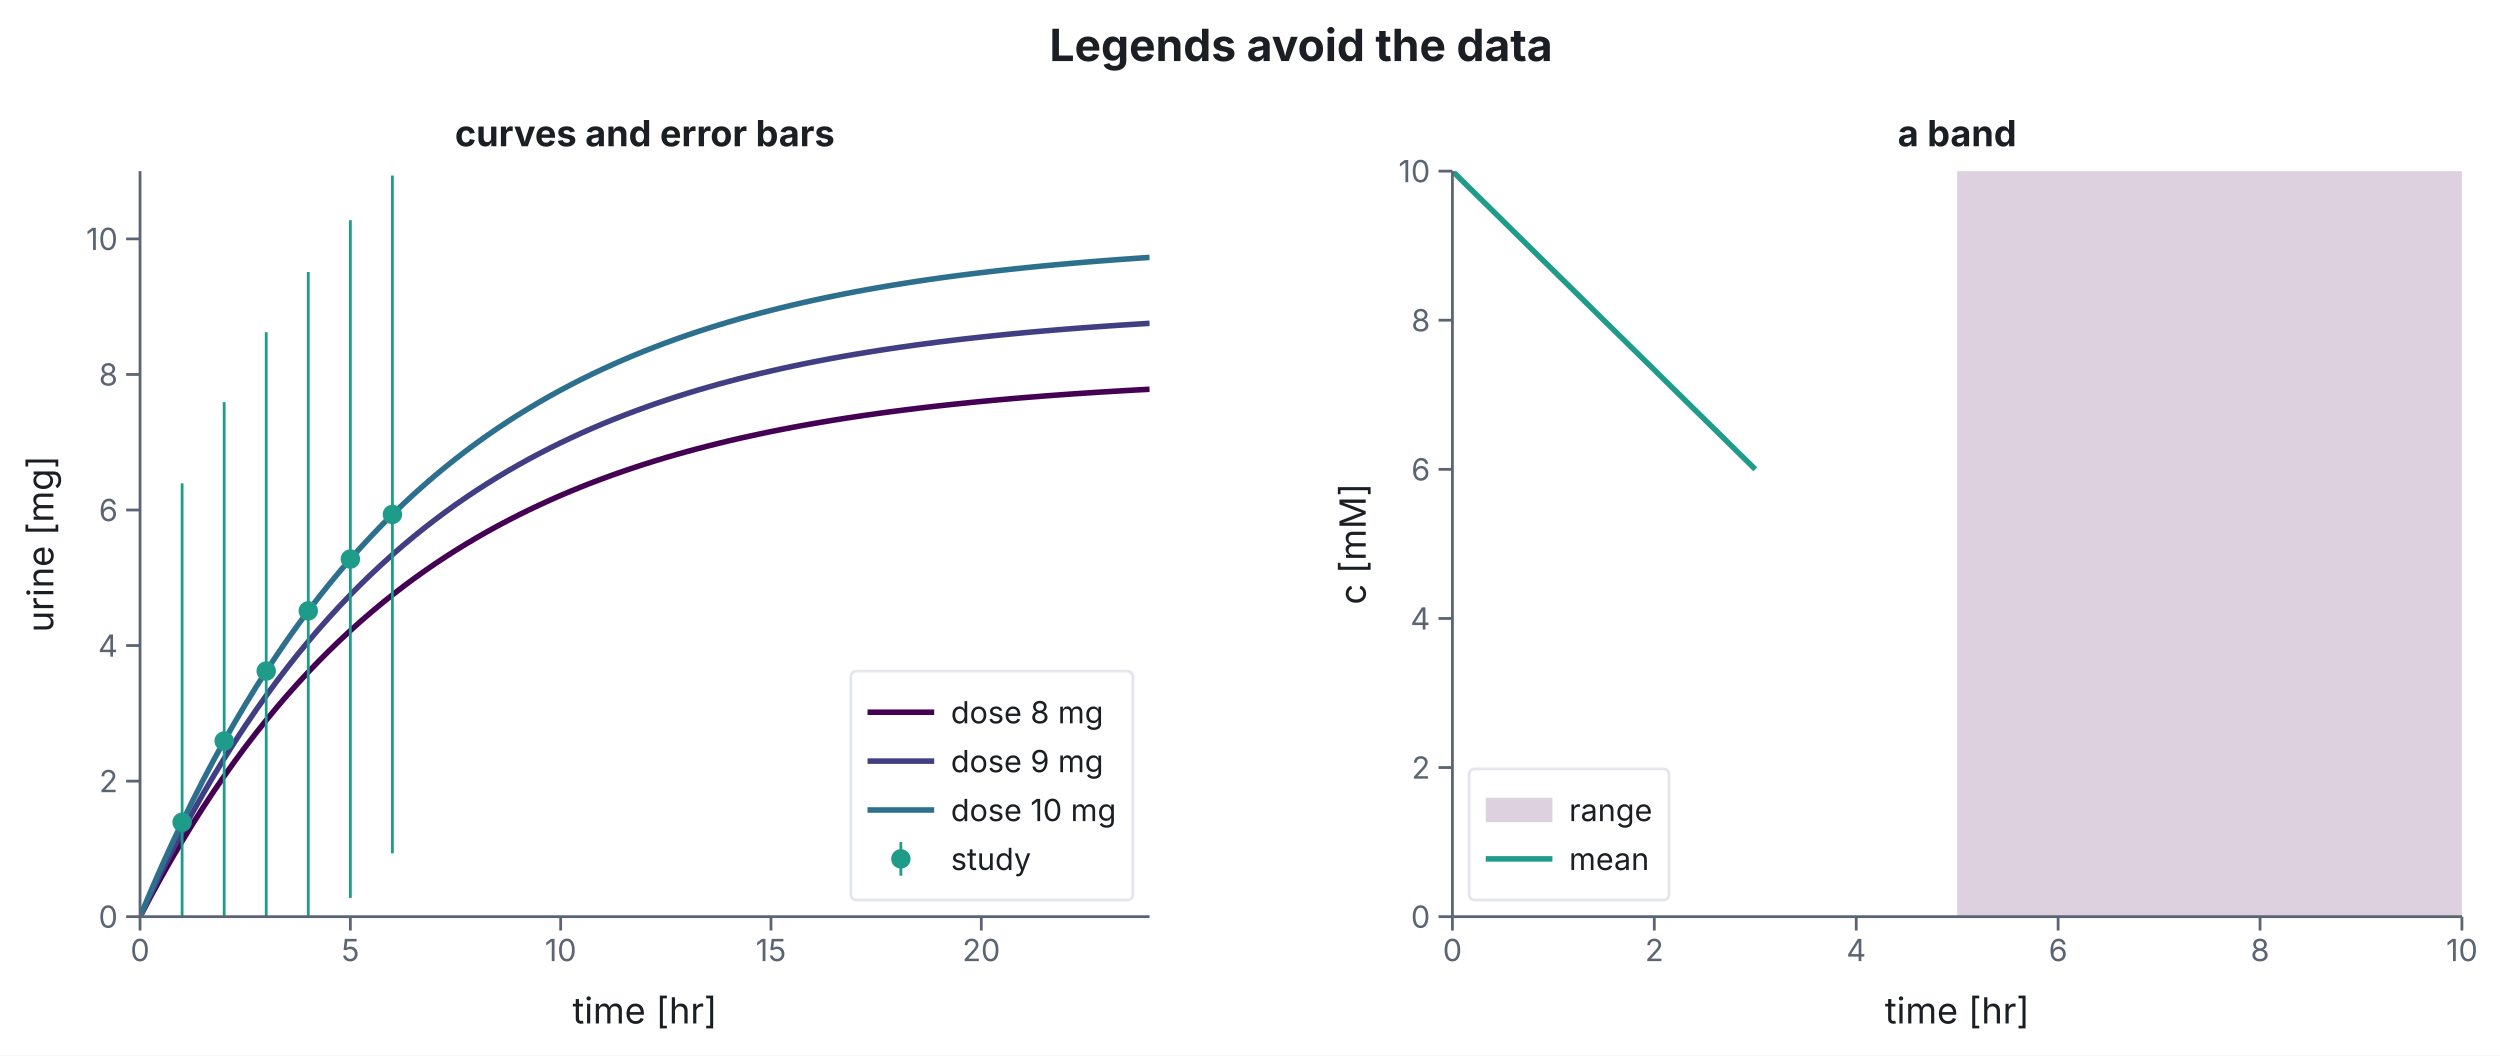
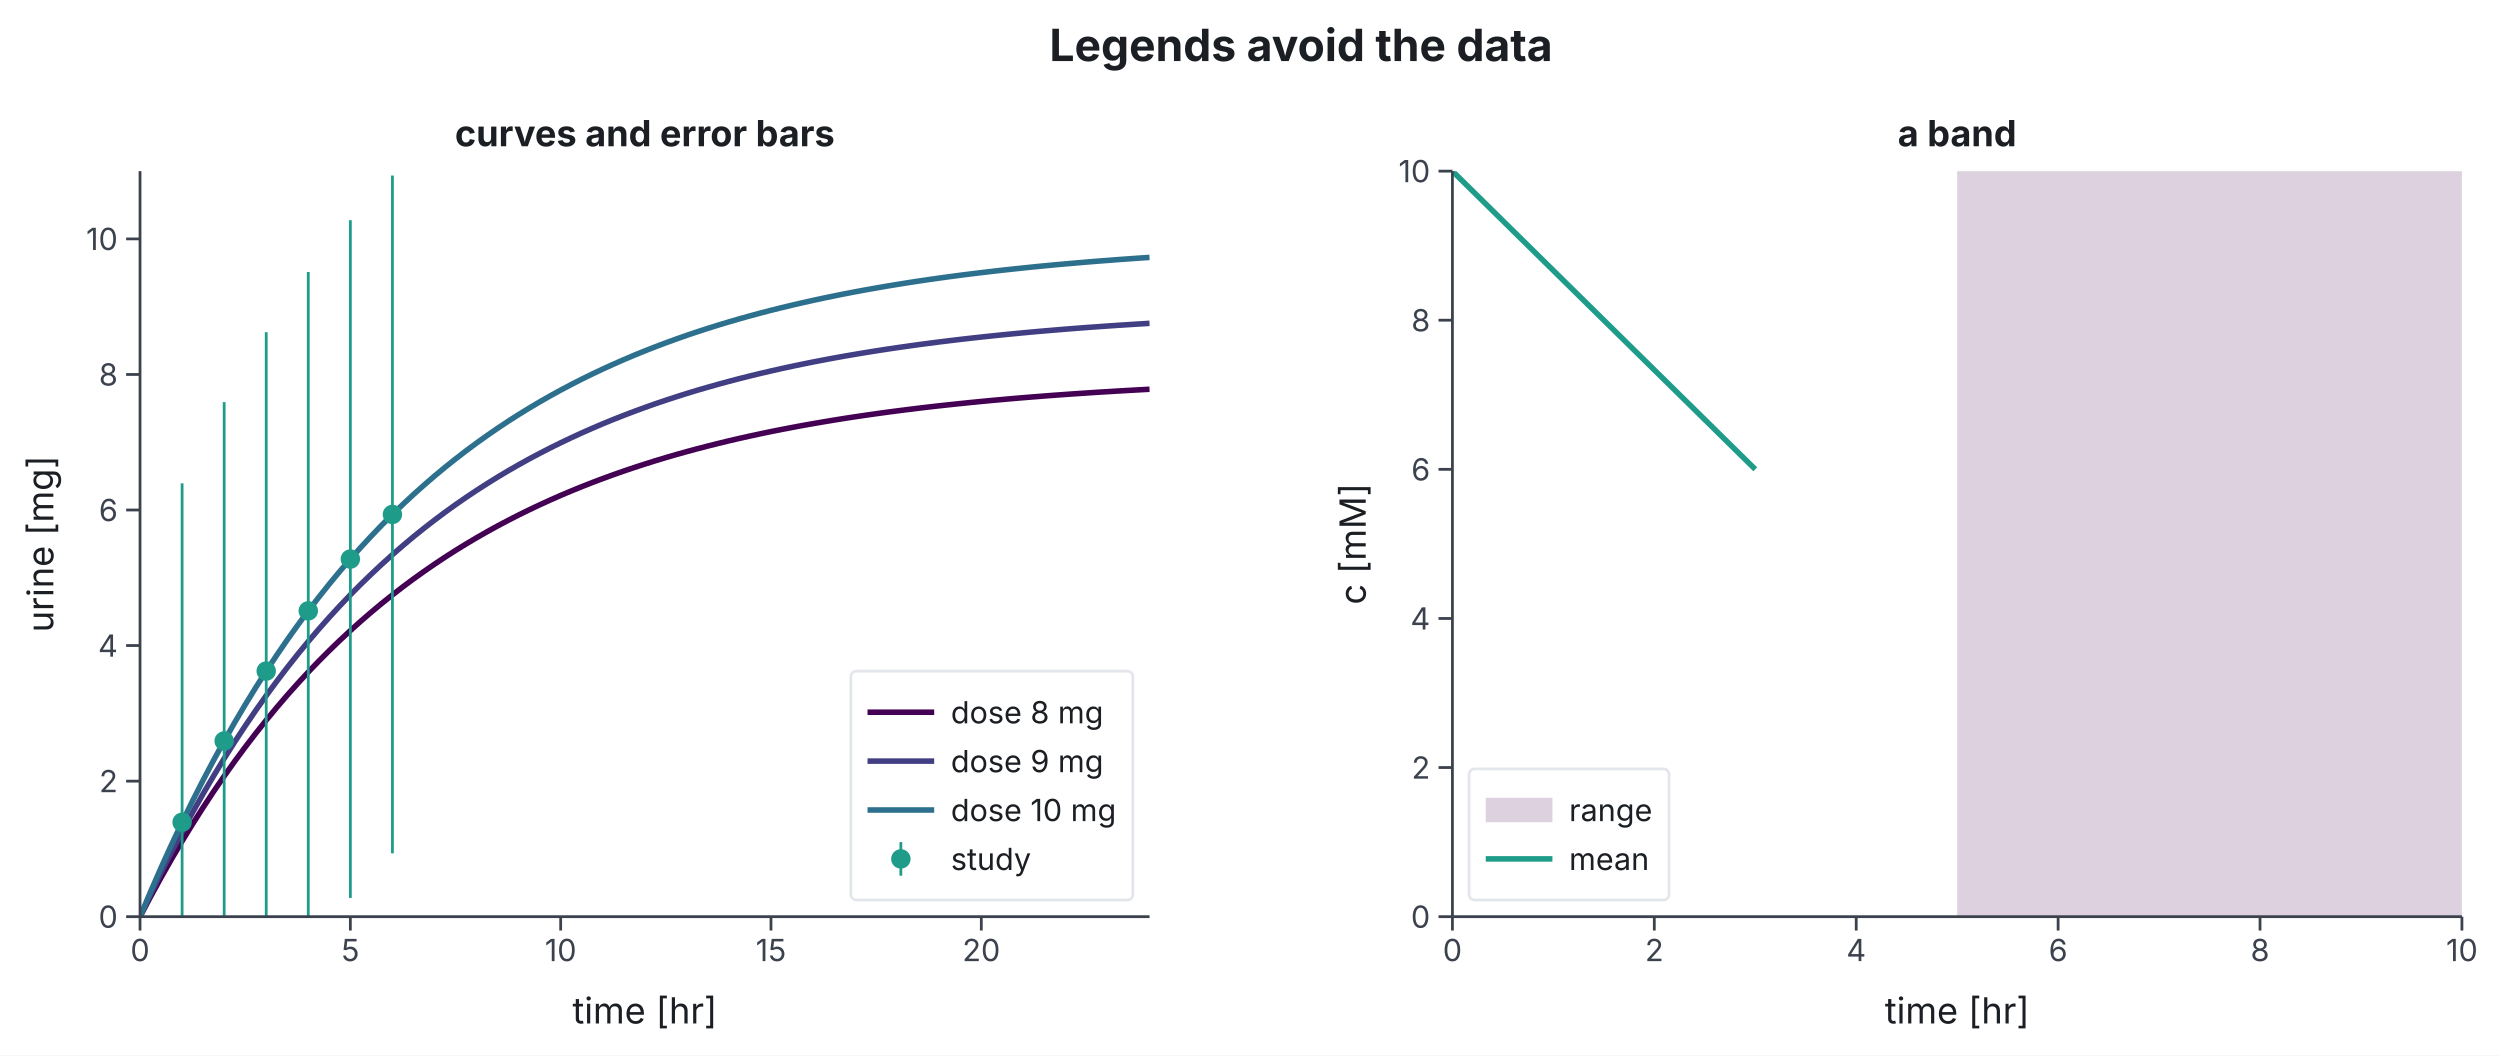
<svg xmlns="http://www.w3.org/2000/svg" width="900" height="380" viewBox="0 0 900 380" class="sbmlsim-figure" role="img" font-family="Inter, -apple-system, BlinkMacSystemFont, 'Segoe UI', Roboto, Helvetica, Arial, sans-serif">
  <defs>
-     <clipPath id="sbmlsim-8db16a0c0ce3-p0-clip-0">
+     <clipPath id="sbmlsim-39d2fe599955-p0-clip-0">
      <rect x="42.41" y="21.6" width="363.43" height="268.4" />
    </clipPath>
-     <clipPath id="sbmlsim-8db16a0c0ce3-p1-clip-0">
+     <clipPath id="sbmlsim-39d2fe599955-p1-clip-0">
      <rect x="42.42" y="21.6" width="363.43" height="268.4" />
    </clipPath>
  </defs>
  <g class="charton-background">
    <rect x="0" y="0" width="900" height="380" fill="#ffffff" />
  </g>
  <g class="sbmlsim-figure-title">
    <text x="468.35" y="16" font-size="16" font-weight="bold" text-anchor="middle" dominant-baseline="middle" fill="#1b1f24">Legends avoid the data</text>
  </g>
  <svg class="sbmlsim-plot" data-plot="urine" x="8" y="40" width="413" height="332" overflow="visible">
    <g class="charton-title">
      <text x="224.13" y="7.8" font-size="13" fill="#1b1f24" text-anchor="middle" dominant-baseline="middle" font-weight="bold">curves and error bars</text>
    </g>
-     <g class="charton-plot" clip-path="url(#sbmlsim-8db16a0c0ce3-p0-clip-0)">
+     <g class="charton-plot" clip-path="url(#sbmlsim-39d2fe599955-p0-clip-0)">
      <g class="sbmlsim-element sbmlsim-curve" data-element="dose0" data-legend="dose0">
        <g class="charton-mark charton-mark-path">
          <path d="M42.41 290L46.2 282.82L49.98 275.9L53.77 269.23L57.56 262.81L61.34 256.63L65.13 250.67L68.91 244.93L72.7 239.41L76.48 234.09L80.27 228.96L84.06 224.02L87.84 219.27L91.63 214.68L95.41 210.27L99.2 206.02L102.98 201.93L106.77 197.99L110.56 194.19L114.34 190.53L118.13 187.01L121.91 183.61L125.7 180.34L129.48 177.19L133.27 174.16L137.06 171.24L140.84 168.43L144.63 165.72L148.41 163.11L152.2 160.59L155.98 158.17L159.77 155.84L163.56 153.59L167.34 151.43L171.13 149.34L174.91 147.34L178.7 145.4L182.48 143.54L186.27 141.75L190.06 140.02L193.84 138.35L197.63 136.75L201.41 135.21L205.2 133.72L208.98 132.29L212.77 130.91L216.56 129.58L220.34 128.3L224.13 127.07L227.91 125.88L231.7 124.73L235.48 123.63L239.27 122.57L243.05 121.55L246.84 120.57L250.63 119.62L254.41 118.7L258.2 117.82L261.98 116.98L265.77 116.16L269.55 115.37L273.34 114.62L277.13 113.89L280.91 113.18L284.7 112.51L288.48 111.86L292.27 111.23L296.05 110.62L299.84 110.04L303.63 109.48L307.41 108.94L311.2 108.42L314.98 107.92L318.77 107.44L322.55 106.97L326.34 106.52L330.13 106.09L333.91 105.68L337.7 105.28L341.48 104.89L345.27 104.52L349.05 104.16L352.84 103.82L356.63 103.48L360.41 103.16L364.2 102.86L367.98 102.56L371.77 102.27L375.55 102L379.34 101.73L383.13 101.48L386.91 101.23L390.7 101L394.48 100.77L398.27 100.55L402.05 100.34L405.84 100.13" fill="none" stroke="#440154" stroke-width="2" stroke-linejoin="round" />
        </g>
      </g>
      <g class="sbmlsim-element sbmlsim-curve" data-element="dose1" data-legend="dose1">
        <g class="charton-mark charton-mark-path">
          <path d="M42.41 290L46.2 281.92L49.98 274.13L53.77 266.63L57.56 259.41L61.34 252.45L65.13 245.75L68.91 239.3L72.7 233.08L76.48 227.1L80.27 221.33L84.06 215.77L87.84 210.42L91.63 205.27L95.41 200.31L99.2 195.52L102.98 190.92L106.77 186.48L110.56 182.21L114.34 178.1L118.13 174.13L121.91 170.31L125.7 166.64L129.48 163.09L133.27 159.68L137.06 156.4L140.84 153.23L144.63 150.18L148.41 147.25L152.2 144.42L155.98 141.69L159.77 139.07L163.56 136.54L167.34 134.11L171.13 131.76L174.91 129.5L178.7 127.33L182.48 125.23L186.27 123.22L190.06 121.27L193.84 119.4L197.63 117.6L201.41 115.86L205.2 114.19L208.98 112.57L212.77 111.02L216.56 109.53L220.34 108.09L224.13 106.7L227.91 105.36L231.7 104.08L235.48 102.84L239.27 101.64L243.05 100.49L246.84 99.39L250.63 98.32L254.41 97.29L258.2 96.3L261.98 95.35L265.77 94.43L269.55 93.55L273.34 92.69L277.13 91.87L280.91 91.08L284.7 90.32L288.48 89.59L292.27 88.88L296.05 88.2L299.84 87.55L303.63 86.92L307.41 86.31L311.2 85.72L314.98 85.16L318.77 84.62L322.55 84.09L326.34 83.59L330.13 83.1L333.91 82.64L337.7 82.18L341.48 81.75L345.27 81.33L349.05 80.93L352.84 80.54L356.63 80.17L360.41 79.81L364.2 79.46L367.98 79.13L371.77 78.81L375.55 78.5L379.34 78.2L383.13 77.91L386.91 77.64L390.7 77.37L394.48 77.11L398.27 76.87L402.05 76.63L405.84 76.4" fill="none" stroke="#413e83" stroke-width="2" stroke-linejoin="round" />
        </g>
      </g>
      <g class="sbmlsim-element sbmlsim-curve" data-element="dose2" data-legend="dose2">
        <g class="charton-mark charton-mark-path">
          <path d="M42.41 290L46.2 281.02L49.98 272.37L53.77 264.04L57.56 256.01L61.34 248.28L65.13 240.84L68.91 233.67L72.7 226.76L76.48 220.11L80.27 213.7L84.06 207.53L87.84 201.58L91.63 195.86L95.41 190.34L99.2 185.03L102.98 179.91L106.77 174.98L110.56 170.23L114.34 165.66L118.13 161.26L121.91 157.02L125.7 152.93L129.48 148.99L133.27 145.2L137.06 141.55L140.84 138.03L144.63 134.65L148.41 131.38L152.2 128.24L155.98 125.22L159.77 122.3L163.56 119.49L167.34 116.79L171.13 114.18L174.91 111.67L178.7 109.25L182.48 106.93L186.27 104.68L190.06 102.52L193.84 100.44L197.63 98.44L201.41 96.51L205.2 94.65L208.98 92.86L212.77 91.14L216.56 89.47L220.34 87.87L224.13 86.33L227.91 84.85L231.7 83.42L235.48 82.04L239.27 80.71L243.05 79.44L246.84 78.21L250.63 77.02L254.41 75.88L258.2 74.78L261.98 73.72L265.77 72.7L269.55 71.72L273.34 70.77L277.13 69.86L280.91 68.98L284.7 68.14L288.48 67.32L292.27 66.54L296.05 65.78L299.84 65.05L303.63 64.35L307.41 63.68L311.2 63.02L314.98 62.4L318.77 61.79L322.55 61.21L326.34 60.65L330.13 60.11L333.91 59.59L337.7 59.09L341.48 58.61L345.27 58.15L349.05 57.7L352.84 57.27L356.63 56.86L360.41 56.46L364.2 56.07L367.98 55.7L371.77 55.34L375.55 55L379.34 54.67L383.13 54.35L386.91 54.04L390.7 53.75L394.48 53.46L398.27 53.19L402.05 52.92L405.84 52.67" fill="none" stroke="#2d708e" stroke-width="2" stroke-linejoin="round" />
        </g>
      </g>
      <g class="sbmlsim-element sbmlsim-curve" data-element="data" data-legend="data">
        <g class="charton-mark charton-mark-path">
          <path d="M57.56 378.01L57.56 134.01M72.7 348.76L72.7 104.76M87.84 323.58L87.84 79.58M102.98 301.91L102.98 57.91M118.13 283.26L118.13 39.26M133.27 267.2L133.27 23.2" fill="none" stroke="#1e9c89" stroke-width="1" stroke-linejoin="round" />
        </g>
        <g class="charton-mark charton-mark-point">
          <circle cx="57.56" cy="256.01" r="3" fill="#1e9c89" stroke="#1e9c89" stroke-width="1" />
          <circle cx="72.7" cy="226.76" r="3" fill="#1e9c89" stroke="#1e9c89" stroke-width="1" />
          <circle cx="87.84" cy="201.58" r="3" fill="#1e9c89" stroke="#1e9c89" stroke-width="1" />
          <circle cx="102.98" cy="179.91" r="3" fill="#1e9c89" stroke="#1e9c89" stroke-width="1" />
          <circle cx="118.13" cy="161.26" r="3" fill="#1e9c89" stroke="#1e9c89" stroke-width="1" />
          <circle cx="133.27" cy="145.2" r="3" fill="#1e9c89" stroke="#1e9c89" stroke-width="1" />
        </g>
      </g>
    </g>
    <g class="charton-axis charton-axis-x" data-axis="x">
      <g class="charton-axis-line">
-         <path d="M42.41 290L405.84 290" fill="none" stroke="#5b6472" stroke-width="1" stroke-linejoin="round" />
-       </g>
-       <g class="charton-tick">
-         <path d="M42.41 290L42.41 295" fill="none" stroke="#5b6472" stroke-width="1" stroke-linejoin="round" />
-         <path d="M118.13 290L118.13 295" fill="none" stroke="#5b6472" stroke-width="1" stroke-linejoin="round" />
-         <path d="M193.84 290L193.84 295" fill="none" stroke="#5b6472" stroke-width="1" stroke-linejoin="round" />
-         <path d="M269.55 290L269.55 295" fill="none" stroke="#5b6472" stroke-width="1" stroke-linejoin="round" />
-         <path d="M345.27 290L345.27 295" fill="none" stroke="#5b6472" stroke-width="1" stroke-linejoin="round" />
-       </g>
-       <g class="charton-tick-label">
-         <text x="42.41" y="298" font-size="11" fill="#5b6472" text-anchor="middle" dominant-baseline="hanging">0</text>
-         <text x="118.13" y="298" font-size="11" fill="#5b6472" text-anchor="middle" dominant-baseline="hanging">5</text>
-         <text x="193.84" y="298" font-size="11" fill="#5b6472" text-anchor="middle" dominant-baseline="hanging">10</text>
-         <text x="269.55" y="298" font-size="11" fill="#5b6472" text-anchor="middle" dominant-baseline="hanging">15</text>
-         <text x="345.27" y="298" font-size="11" fill="#5b6472" text-anchor="middle" dominant-baseline="hanging">20</text>
+         <path d="M42.41 290L405.84 290" fill="none" stroke="#3b424d" stroke-width="1" stroke-linejoin="round" />
+       </g>
+       <g class="charton-tick">
+         <path d="M42.41 290L42.41 295" fill="none" stroke="#3b424d" stroke-width="1" stroke-linejoin="round" />
+         <path d="M118.13 290L118.13 295" fill="none" stroke="#3b424d" stroke-width="1" stroke-linejoin="round" />
+         <path d="M193.84 290L193.84 295" fill="none" stroke="#3b424d" stroke-width="1" stroke-linejoin="round" />
+         <path d="M269.55 290L269.55 295" fill="none" stroke="#3b424d" stroke-width="1" stroke-linejoin="round" />
+         <path d="M345.27 290L345.27 295" fill="none" stroke="#3b424d" stroke-width="1" stroke-linejoin="round" />
+       </g>
+       <g class="charton-tick-label">
+         <text x="42.41" y="298" font-size="11" fill="#3b424d" text-anchor="middle" dominant-baseline="hanging">0</text>
+         <text x="118.13" y="298" font-size="11" fill="#3b424d" text-anchor="middle" dominant-baseline="hanging">5</text>
+         <text x="193.84" y="298" font-size="11" fill="#3b424d" text-anchor="middle" dominant-baseline="hanging">10</text>
+         <text x="269.55" y="298" font-size="11" fill="#3b424d" text-anchor="middle" dominant-baseline="hanging">15</text>
+         <text x="345.27" y="298" font-size="11" fill="#3b424d" text-anchor="middle" dominant-baseline="hanging">20</text>
      </g>
      <g class="charton-axis-title">
        <text x="224.13" y="319" font-size="13" fill="#1b1f24" text-anchor="middle" dominant-baseline="hanging">time [hr]</text>
      </g>
    </g>
    <g class="charton-axis charton-axis-y" data-axis="y">
      <g class="charton-axis-line">
-         <path d="M42.41 21.6L42.41 290" fill="none" stroke="#5b6472" stroke-width="1" stroke-linejoin="round" />
-       </g>
-       <g class="charton-tick">
-         <path d="M42.41 290L37.41 290" fill="none" stroke="#5b6472" stroke-width="1" stroke-linejoin="round" />
-         <path d="M42.41 241.2L37.41 241.2" fill="none" stroke="#5b6472" stroke-width="1" stroke-linejoin="round" />
-         <path d="M42.41 192.4L37.41 192.4" fill="none" stroke="#5b6472" stroke-width="1" stroke-linejoin="round" />
-         <path d="M42.41 143.6L37.41 143.6" fill="none" stroke="#5b6472" stroke-width="1" stroke-linejoin="round" />
-         <path d="M42.41 94.8L37.41 94.8" fill="none" stroke="#5b6472" stroke-width="1" stroke-linejoin="round" />
-         <path d="M42.41 46L37.41 46" fill="none" stroke="#5b6472" stroke-width="1" stroke-linejoin="round" />
-       </g>
-       <g class="charton-tick-label">
-         <text x="34.41" y="290" font-size="11" fill="#5b6472" text-anchor="end" dominant-baseline="central">0</text>
-         <text x="34.41" y="241.2" font-size="11" fill="#5b6472" text-anchor="end" dominant-baseline="central">2</text>
-         <text x="34.41" y="192.4" font-size="11" fill="#5b6472" text-anchor="end" dominant-baseline="central">4</text>
-         <text x="34.41" y="143.6" font-size="11" fill="#5b6472" text-anchor="end" dominant-baseline="central">6</text>
-         <text x="34.41" y="94.8" font-size="11" fill="#5b6472" text-anchor="end" dominant-baseline="central">8</text>
-         <text x="34.41" y="46" font-size="11" fill="#5b6472" text-anchor="end" dominant-baseline="central">10</text>
+         <path d="M42.41 21.6L42.41 290" fill="none" stroke="#3b424d" stroke-width="1" stroke-linejoin="round" />
+       </g>
+       <g class="charton-tick">
+         <path d="M42.41 290L37.41 290" fill="none" stroke="#3b424d" stroke-width="1" stroke-linejoin="round" />
+         <path d="M42.41 241.2L37.41 241.2" fill="none" stroke="#3b424d" stroke-width="1" stroke-linejoin="round" />
+         <path d="M42.41 192.4L37.41 192.4" fill="none" stroke="#3b424d" stroke-width="1" stroke-linejoin="round" />
+         <path d="M42.41 143.6L37.41 143.6" fill="none" stroke="#3b424d" stroke-width="1" stroke-linejoin="round" />
+         <path d="M42.41 94.8L37.41 94.8" fill="none" stroke="#3b424d" stroke-width="1" stroke-linejoin="round" />
+         <path d="M42.41 46L37.41 46" fill="none" stroke="#3b424d" stroke-width="1" stroke-linejoin="round" />
+       </g>
+       <g class="charton-tick-label">
+         <text x="34.41" y="290" font-size="11" fill="#3b424d" text-anchor="end" dominant-baseline="central">0</text>
+         <text x="34.41" y="241.2" font-size="11" fill="#3b424d" text-anchor="end" dominant-baseline="central">2</text>
+         <text x="34.41" y="192.4" font-size="11" fill="#3b424d" text-anchor="end" dominant-baseline="central">4</text>
+         <text x="34.41" y="143.6" font-size="11" fill="#3b424d" text-anchor="end" dominant-baseline="central">6</text>
+         <text x="34.41" y="94.8" font-size="11" fill="#3b424d" text-anchor="end" dominant-baseline="central">8</text>
+         <text x="34.41" y="46" font-size="11" fill="#3b424d" text-anchor="end" dominant-baseline="central">10</text>
      </g>
      <g class="charton-axis-title">
        <text x="6.5" y="155.8" font-size="13" fill="#1b1f24" text-anchor="middle" dominant-baseline="middle" transform="rotate(-90 6.5 155.8)">urine [mg]</text>
      </g>
    </g>
  </svg>
  <svg class="sbmlsim-plot" data-plot="range" x="480.45" y="40" width="412" height="332" overflow="visible">
    <g class="charton-title">
      <text x="224.13" y="7.8" font-size="13" fill="#1b1f24" text-anchor="middle" dominant-baseline="middle" font-weight="bold">a band</text>
    </g>
-     <g class="charton-plot" clip-path="url(#sbmlsim-8db16a0c0ce3-p1-clip-0)">
+     <g class="charton-plot" clip-path="url(#sbmlsim-39d2fe599955-p1-clip-0)">
      <g class="sbmlsim-element sbmlsim-band" data-element="band" data-legend="band">
        <g class="charton-mark charton-mark-polygon">
          <path d="M224.13 21.6L233.22 21.6L242.3 21.6L251.39 21.6L260.47 21.6L269.56 21.6L278.64 21.6L287.73 21.6L296.82 21.6L305.9 21.6L314.99 21.6L324.07 21.6L333.16 21.6L342.24 21.6L351.33 21.6L360.41 21.6L369.5 21.6L378.59 21.6L387.67 21.6L396.76 21.6L405.84 21.6L405.84 290L396.76 290L387.67 290L378.59 290L369.5 290L360.41 290L351.33 290L342.24 290L333.16 290L324.07 290L314.99 290L305.9 290L296.82 290L287.73 290L278.64 290L269.56 290L260.47 290L251.39 290L242.3 290L233.22 290L224.13 290Z" fill="#440154" opacity="0.18" />
        </g>
      </g>
      <g class="sbmlsim-element sbmlsim-curve" data-element="mean" data-legend="mean">
        <g class="charton-mark charton-mark-path">
          <path d="M42.42 21.6L96.93 75.28L151.45 128.96" fill="none" stroke="#1e9c89" stroke-width="2" stroke-linejoin="round" />
        </g>
      </g>
    </g>
    <g class="charton-axis charton-axis-x" data-axis="x">
      <g class="charton-axis-line">
-         <path d="M42.42 290L405.84 290" fill="none" stroke="#5b6472" stroke-width="1" stroke-linejoin="round" />
-       </g>
-       <g class="charton-tick">
-         <path d="M42.42 290L42.42 295" fill="none" stroke="#5b6472" stroke-width="1" stroke-linejoin="round" />
-         <path d="M115.1 290L115.1 295" fill="none" stroke="#5b6472" stroke-width="1" stroke-linejoin="round" />
-         <path d="M187.79 290L187.79 295" fill="none" stroke="#5b6472" stroke-width="1" stroke-linejoin="round" />
-         <path d="M260.47 290L260.47 295" fill="none" stroke="#5b6472" stroke-width="1" stroke-linejoin="round" />
-         <path d="M333.16 290L333.16 295" fill="none" stroke="#5b6472" stroke-width="1" stroke-linejoin="round" />
-         <path d="M405.84 290L405.84 295" fill="none" stroke="#5b6472" stroke-width="1" stroke-linejoin="round" />
-       </g>
-       <g class="charton-tick-label">
-         <text x="42.42" y="298" font-size="11" fill="#5b6472" text-anchor="middle" dominant-baseline="hanging">0</text>
-         <text x="115.1" y="298" font-size="11" fill="#5b6472" text-anchor="middle" dominant-baseline="hanging">2</text>
-         <text x="187.79" y="298" font-size="11" fill="#5b6472" text-anchor="middle" dominant-baseline="hanging">4</text>
-         <text x="260.47" y="298" font-size="11" fill="#5b6472" text-anchor="middle" dominant-baseline="hanging">6</text>
-         <text x="333.16" y="298" font-size="11" fill="#5b6472" text-anchor="middle" dominant-baseline="hanging">8</text>
-         <text x="405.84" y="298" font-size="11" fill="#5b6472" text-anchor="middle" dominant-baseline="hanging">10</text>
+         <path d="M42.42 290L405.84 290" fill="none" stroke="#3b424d" stroke-width="1" stroke-linejoin="round" />
+       </g>
+       <g class="charton-tick">
+         <path d="M42.42 290L42.42 295" fill="none" stroke="#3b424d" stroke-width="1" stroke-linejoin="round" />
+         <path d="M115.1 290L115.1 295" fill="none" stroke="#3b424d" stroke-width="1" stroke-linejoin="round" />
+         <path d="M187.79 290L187.79 295" fill="none" stroke="#3b424d" stroke-width="1" stroke-linejoin="round" />
+         <path d="M260.47 290L260.47 295" fill="none" stroke="#3b424d" stroke-width="1" stroke-linejoin="round" />
+         <path d="M333.16 290L333.16 295" fill="none" stroke="#3b424d" stroke-width="1" stroke-linejoin="round" />
+         <path d="M405.84 290L405.84 295" fill="none" stroke="#3b424d" stroke-width="1" stroke-linejoin="round" />
+       </g>
+       <g class="charton-tick-label">
+         <text x="42.42" y="298" font-size="11" fill="#3b424d" text-anchor="middle" dominant-baseline="hanging">0</text>
+         <text x="115.1" y="298" font-size="11" fill="#3b424d" text-anchor="middle" dominant-baseline="hanging">2</text>
+         <text x="187.79" y="298" font-size="11" fill="#3b424d" text-anchor="middle" dominant-baseline="hanging">4</text>
+         <text x="260.47" y="298" font-size="11" fill="#3b424d" text-anchor="middle" dominant-baseline="hanging">6</text>
+         <text x="333.16" y="298" font-size="11" fill="#3b424d" text-anchor="middle" dominant-baseline="hanging">8</text>
+         <text x="405.84" y="298" font-size="11" fill="#3b424d" text-anchor="middle" dominant-baseline="hanging">10</text>
      </g>
      <g class="charton-axis-title">
        <text x="224.13" y="319" font-size="13" fill="#1b1f24" text-anchor="middle" dominant-baseline="hanging">time [hr]</text>
      </g>
    </g>
    <g class="charton-axis charton-axis-y" data-axis="y">
      <g class="charton-axis-line">
-         <path d="M42.42 21.6L42.42 290" fill="none" stroke="#5b6472" stroke-width="1" stroke-linejoin="round" />
-       </g>
-       <g class="charton-tick">
-         <path d="M42.42 290L37.42 290" fill="none" stroke="#5b6472" stroke-width="1" stroke-linejoin="round" />
-         <path d="M42.42 236.32L37.42 236.32" fill="none" stroke="#5b6472" stroke-width="1" stroke-linejoin="round" />
-         <path d="M42.42 182.64L37.42 182.64" fill="none" stroke="#5b6472" stroke-width="1" stroke-linejoin="round" />
-         <path d="M42.42 128.96L37.42 128.96" fill="none" stroke="#5b6472" stroke-width="1" stroke-linejoin="round" />
-         <path d="M42.42 75.28L37.42 75.28" fill="none" stroke="#5b6472" stroke-width="1" stroke-linejoin="round" />
-         <path d="M42.42 21.6L37.42 21.6" fill="none" stroke="#5b6472" stroke-width="1" stroke-linejoin="round" />
-       </g>
-       <g class="charton-tick-label">
-         <text x="34.42" y="290" font-size="11" fill="#5b6472" text-anchor="end" dominant-baseline="central">0</text>
-         <text x="34.42" y="236.32" font-size="11" fill="#5b6472" text-anchor="end" dominant-baseline="central">2</text>
-         <text x="34.42" y="182.64" font-size="11" fill="#5b6472" text-anchor="end" dominant-baseline="central">4</text>
-         <text x="34.42" y="128.96" font-size="11" fill="#5b6472" text-anchor="end" dominant-baseline="central">6</text>
-         <text x="34.42" y="75.28" font-size="11" fill="#5b6472" text-anchor="end" dominant-baseline="central">8</text>
-         <text x="34.42" y="21.6" font-size="11" fill="#5b6472" text-anchor="end" dominant-baseline="central">10</text>
+         <path d="M42.42 21.6L42.42 290" fill="none" stroke="#3b424d" stroke-width="1" stroke-linejoin="round" />
+       </g>
+       <g class="charton-tick">
+         <path d="M42.42 290L37.42 290" fill="none" stroke="#3b424d" stroke-width="1" stroke-linejoin="round" />
+         <path d="M42.42 236.32L37.42 236.32" fill="none" stroke="#3b424d" stroke-width="1" stroke-linejoin="round" />
+         <path d="M42.42 182.64L37.42 182.64" fill="none" stroke="#3b424d" stroke-width="1" stroke-linejoin="round" />
+         <path d="M42.42 128.96L37.42 128.96" fill="none" stroke="#3b424d" stroke-width="1" stroke-linejoin="round" />
+         <path d="M42.42 75.28L37.42 75.28" fill="none" stroke="#3b424d" stroke-width="1" stroke-linejoin="round" />
+         <path d="M42.42 21.6L37.42 21.6" fill="none" stroke="#3b424d" stroke-width="1" stroke-linejoin="round" />
+       </g>
+       <g class="charton-tick-label">
+         <text x="34.42" y="290" font-size="11" fill="#3b424d" text-anchor="end" dominant-baseline="central">0</text>
+         <text x="34.42" y="236.32" font-size="11" fill="#3b424d" text-anchor="end" dominant-baseline="central">2</text>
+         <text x="34.42" y="182.64" font-size="11" fill="#3b424d" text-anchor="end" dominant-baseline="central">4</text>
+         <text x="34.42" y="128.96" font-size="11" fill="#3b424d" text-anchor="end" dominant-baseline="central">6</text>
+         <text x="34.42" y="75.28" font-size="11" fill="#3b424d" text-anchor="end" dominant-baseline="central">8</text>
+         <text x="34.42" y="21.6" font-size="11" fill="#3b424d" text-anchor="end" dominant-baseline="central">10</text>
      </g>
      <g class="charton-axis-title">
        <text x="6.5" y="155.8" font-size="13" fill="#1b1f24" text-anchor="middle" dominant-baseline="middle" transform="rotate(-90 6.5 155.8)">c [mM]</text>
      </g>
    </g>
  </svg>
  <g class="sbmlsim-legend" data-plot="urine">
    <rect class="sbmlsim-legend-frame" x="306.31" y="241.6" width="101.53" height="82.4" rx="2" fill="#ffffff" fill-opacity="0.85" stroke="#e3e6ea" stroke-width="1" />
    <g class="sbmlsim-legend-entry" data-legend="dose0">
      <g class="sbmlsim-legend-swatch" transform="translate(312.31 256.4)">
        <path d="M0 0L24 0" fill="none" stroke="#440154" stroke-width="2" />
      </g>
      <text class="sbmlsim-legend-label" x="342.31" y="256.4" font-size="11" fill="#1b1f24" dominant-baseline="central">dose 8 mg</text>
    </g>
    <g class="sbmlsim-legend-entry" data-legend="dose1">
      <g class="sbmlsim-legend-swatch" transform="translate(312.31 274)">
        <path d="M0 0L24 0" fill="none" stroke="#413e83" stroke-width="2" />
      </g>
      <text class="sbmlsim-legend-label" x="342.31" y="274" font-size="11" fill="#1b1f24" dominant-baseline="central">dose 9 mg</text>
    </g>
    <g class="sbmlsim-legend-entry" data-legend="dose2">
      <g class="sbmlsim-legend-swatch" transform="translate(312.31 291.6)">
        <path d="M0 0L24 0" fill="none" stroke="#2d708e" stroke-width="2" />
      </g>
      <text class="sbmlsim-legend-label" x="342.31" y="291.6" font-size="11" fill="#1b1f24" dominant-baseline="central">dose 10 mg</text>
    </g>
    <g class="sbmlsim-legend-entry" data-legend="data">
      <g class="sbmlsim-legend-swatch" transform="translate(312.31 309.2)">
        <path d="M12 -6.05L12 6.05" fill="none" stroke="#1e9c89" stroke-width="1" />
        <circle cx="12" cy="0" r="3" fill="#1e9c89" stroke="#1e9c89" stroke-width="1" />
      </g>
      <text class="sbmlsim-legend-label" x="342.31" y="309.2" font-size="11" fill="#1b1f24" dominant-baseline="central">study</text>
    </g>
  </g>
  <g class="sbmlsim-legend" data-plot="range">
    <rect class="sbmlsim-legend-frame" x="528.87" y="276.8" width="71.98" height="47.2" rx="2" fill="#ffffff" fill-opacity="0.85" stroke="#e3e6ea" stroke-width="1" />
    <g class="sbmlsim-legend-entry" data-legend="band">
      <g class="sbmlsim-legend-swatch" transform="translate(534.87 291.6)">
        <rect x="0" y="-4.4" width="24" height="8.8" fill="#440154" fill-opacity="0.18" />
      </g>
      <text class="sbmlsim-legend-label" x="564.87" y="291.6" font-size="11" fill="#1b1f24" dominant-baseline="central">range</text>
    </g>
    <g class="sbmlsim-legend-entry" data-legend="mean">
      <g class="sbmlsim-legend-swatch" transform="translate(534.87 309.2)">
        <path d="M0 0L24 0" fill="none" stroke="#1e9c89" stroke-width="2" />
      </g>
      <text class="sbmlsim-legend-label" x="564.87" y="309.2" font-size="11" fill="#1b1f24" dominant-baseline="central">mean</text>
    </g>
  </g>
</svg>
